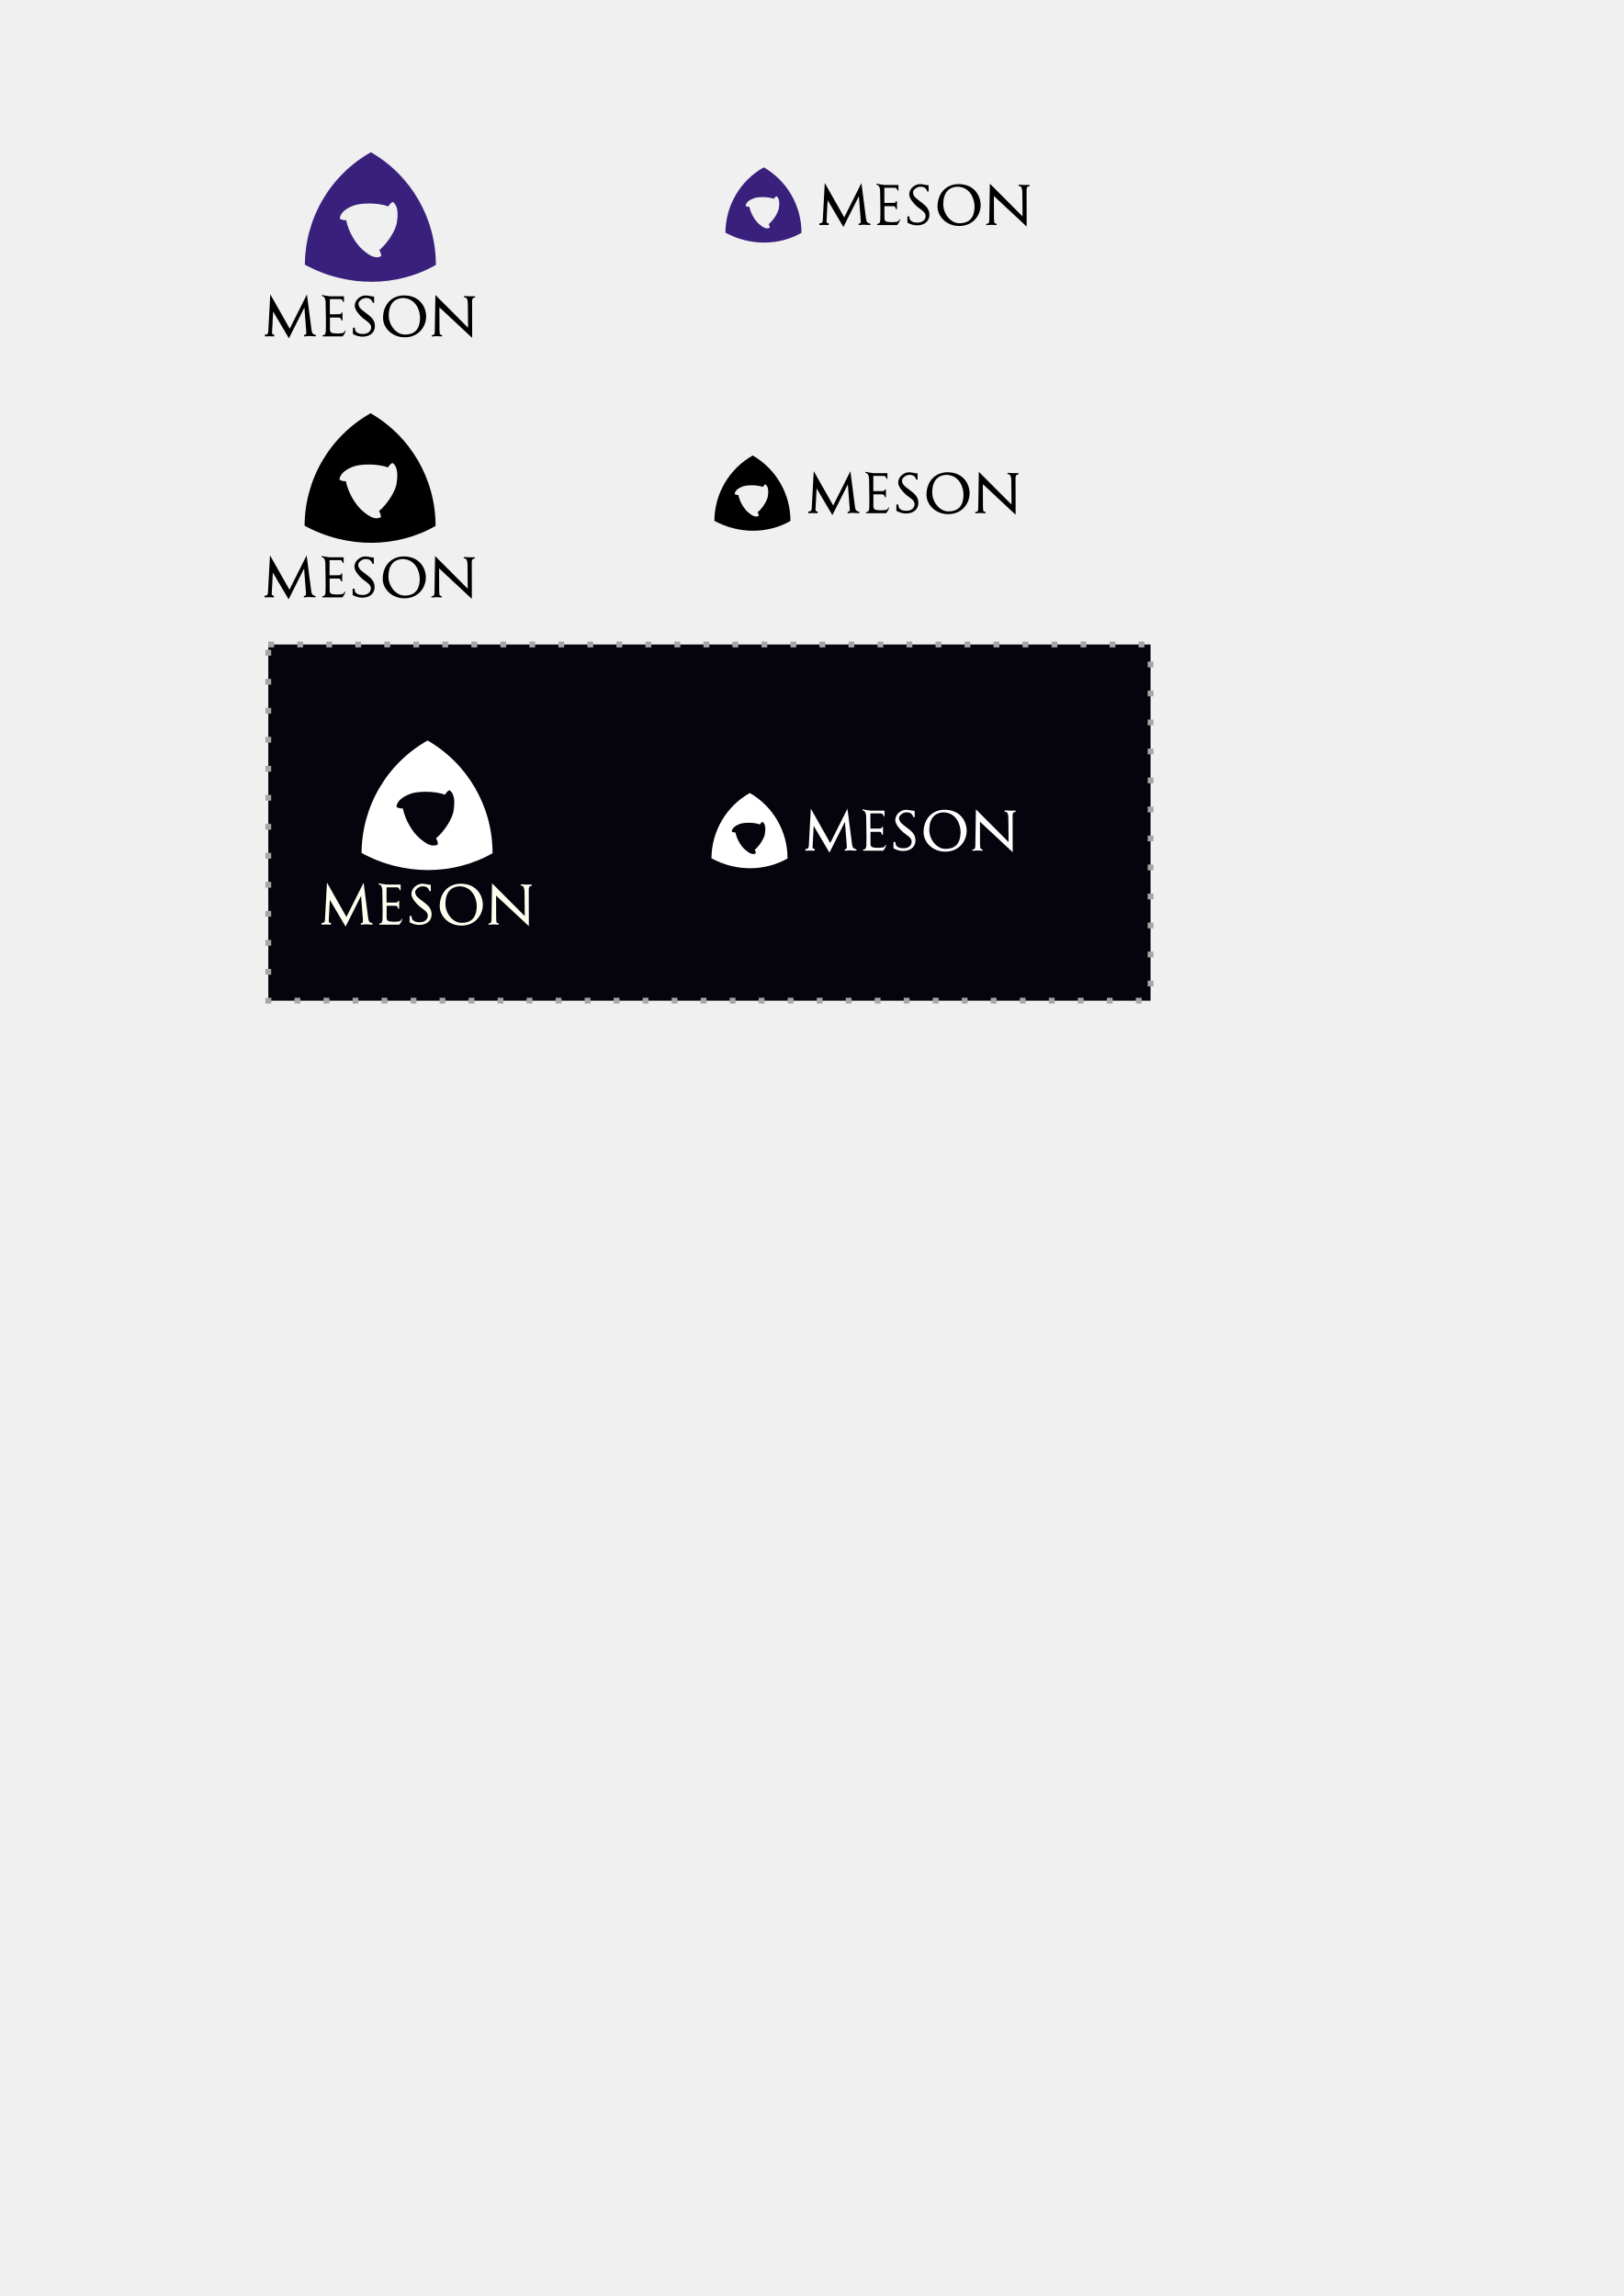
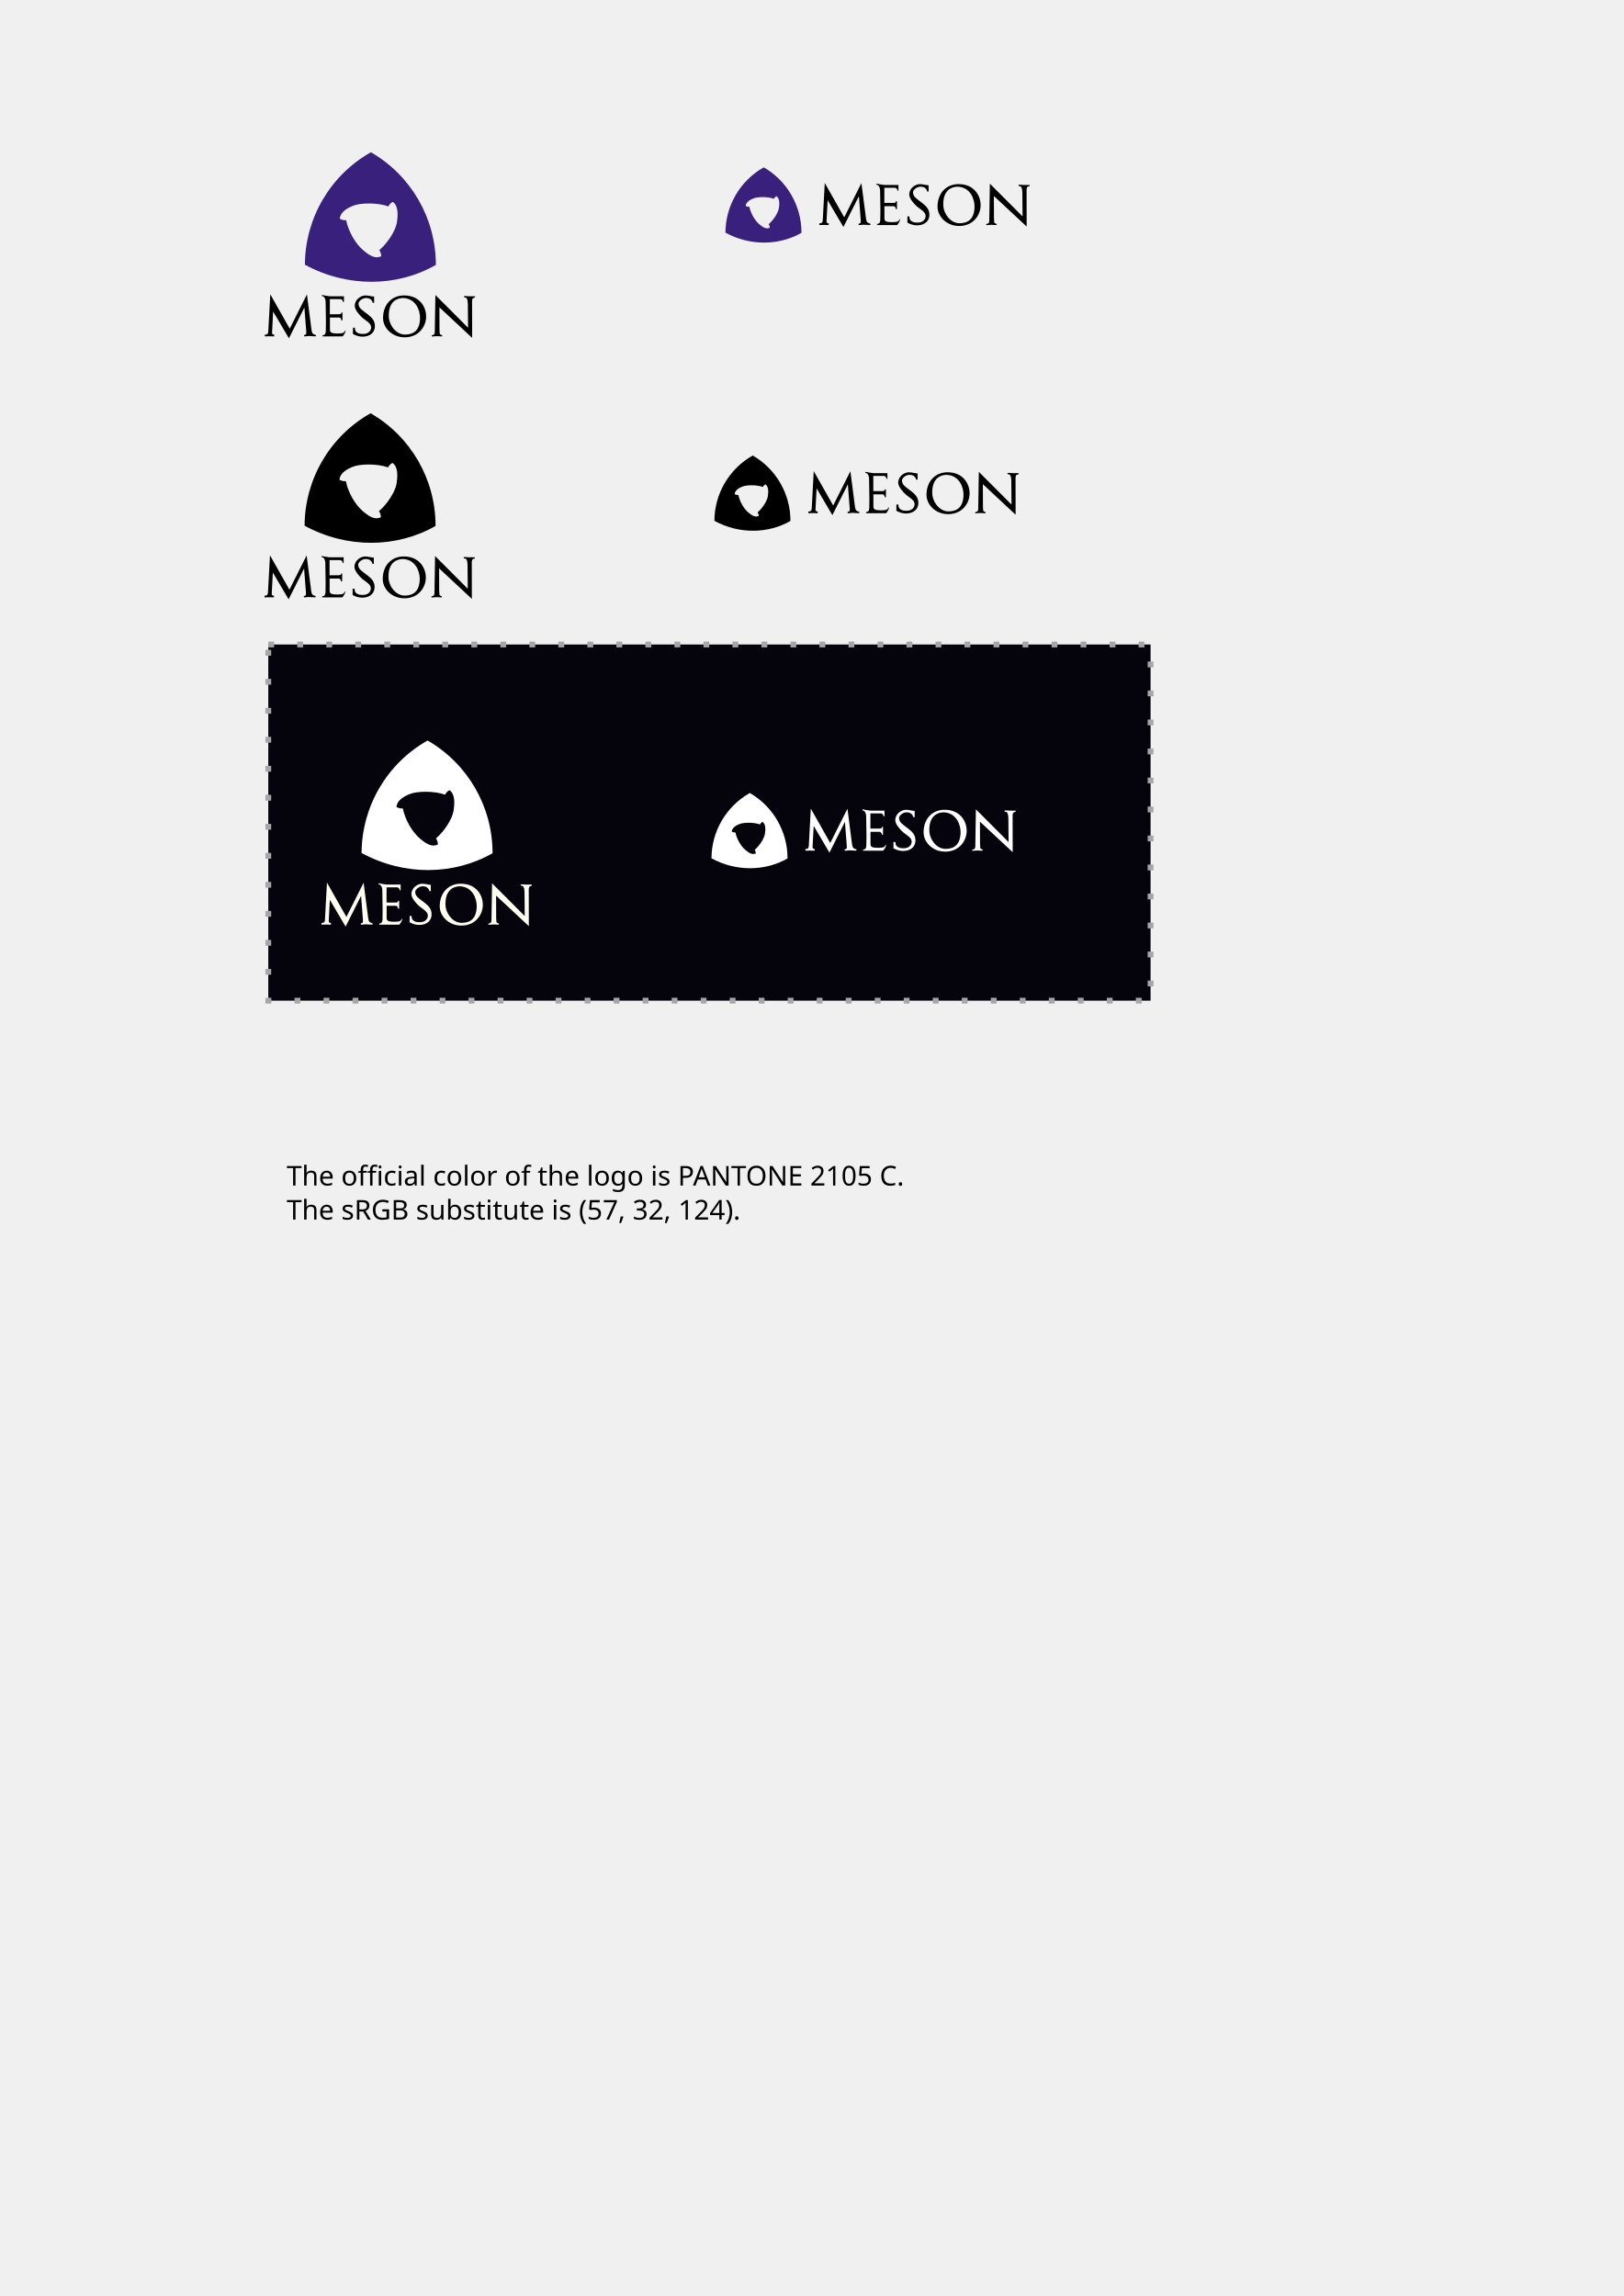
<svg xmlns="http://www.w3.org/2000/svg" width="210mm" height="297mm" viewBox="0 0 210 297" version="1.1" id="svg1769">
  <defs id="defs1763">
    <marker orient="auto" refY="0.0" refX="0.0" id="marker4405" style="overflow:visible;">
      <path id="path4403" d="M 0.0,0.0 L 5.0,-5.0 L -12.5,0.0 L 5.0,5.0 L 0.0,0.0 z " style="fill-rule:evenodd;stroke:#000000;stroke-width:1pt;stroke-opacity:1;fill:#000000;fill-opacity:1" transform="scale(0.8) rotate(180) translate(12.5,0)" />
    </marker>
    <marker orient="auto" refY="0.0" refX="0.0" id="Arrow1Lstart" style="overflow:visible">
      <path id="path2389" d="M 0.0,0.0 L 5.0,-5.0 L -12.5,0.0 L 5.0,5.0 L 0.0,0.0 z " style="fill-rule:evenodd;stroke:#000000;stroke-width:1pt;stroke-opacity:1;fill:#000000;fill-opacity:1" transform="scale(0.8) translate(12.5,0)" />
    </marker>
    <marker orient="auto" refY="0.0" refX="0.0" id="Arrow1Lend" style="overflow:visible;">
      <path id="path2392" d="M 0.0,0.0 L 5.0,-5.0 L -12.5,0.0 L 5.0,5.0 L 0.0,0.0 z " style="fill-rule:evenodd;stroke:#000000;stroke-width:1pt;stroke-opacity:1;fill:#000000;fill-opacity:1" transform="scale(0.8) rotate(180) translate(12.5,0)" />
    </marker>
  </defs>
  <g id="layer1">
    <g transform="matrix(0.2003617,0,0,0.2003617,28.27746,17.58021)" id="g1745-3">
      <path id="path904-6-67" d="m 33.334,102.257 -1.276,23.807 -0.006,0.003 c -0.089,1.576 -0.554,1.798 -0.645,1.884 -0.42,0.404 -0.969,0.28 -1.432,0.321 -0.19,0.017 -0.275,1.16 0.05,1.16 0.403,0 2.285,-0.093 2.708,-0.092 0.342,5.3e-4 2.447,0.092 2.948,0.092 0.243,0 0.371,-1.034 0.106,-1.067 -0.334,-0.042 -1.2,-0.31 -1.274,-0.754 -0.01,-0.061 -0.021,-0.352 -0.029,-0.92 l 0.703,-13.303 10.176,17.272 9.997,-19.875 1.205,15.577 c 0.02,0.8 -0.039,1.509 -0.08,1.581 -0.158,0.281 -0.596,0.451 -1.1,0.586 -0.395,0.106 -0.411,0.908 0.161,0.908 1.065,0 2.202,-0.258 2.625,-0.257 0.342,5.3e-4 3.411,0.245 4.338,0.216 0.375,-0.011 0.486,-0.786 0.096,-0.871 -0.66,-0.144 -1.863,-0.682 -2.086,-1.205 -0.046,-0.107 -0.451,-1.178 -0.527,-1.762 L 56.994,102.328 45.889,124.458 Z" style="fill:#000000;fill-opacity:1;stroke:none;stroke-width:0.265px;stroke-linecap:butt;stroke-linejoin:miter;stroke-opacity:1" />
      <path id="path906-7-5" d="m 66.901,102.705 c -0.312,-0.025 -0.419,0.63 -0.054,0.711 1.199,0.268 1.544,1.05 1.766,1.573 0.049,0.115 0.445,1.367 0.445,1.853 -0.005,6.123 0.346,12.154 0.135,18.229 0.1,1.244 -0.194,2.39 -0.509,2.935 -0.185,0.32 -0.884,0.667 -1.441,0.67 -0.228,0.001 -0.332,0.757 -0.007,0.757 4.311,-0.025 8.883,0.006 12.816,-0.002 l 2.7e-4,-0.019 c 0.431,-0.435 1.597,-2.085 1.83,-3.271 0.189,-0.525 0.185,-0.981 -0.507,-0.013 -0.464,0.649 -0.59,0.902 -1.324,1.151 -1.823,0.385 -4.6,0.383 -6.356,0.038 -0.987,-0.194 -1.84,-0.678 -1.854,-2.078 v -7.996 h 5.991 c 0.739,0 1.317,1.039 1.34,1.604 0.018,0.463 0.745,0.483 0.755,0.008 l 0.026,-4.5 c 0.004,-0.534 -0.781,-0.563 -0.781,0.008 0,0.734 -0.922,0.732 -1.426,0.77 -1.941,0 -3.975,0.013 -5.954,0.013 v -9.801 h 7.152 l -2.7e-4,0.008 c 0.854,0.463 1.266,1.019 1.29,1.624 0.018,0.463 0.629,0.483 0.638,0.008 l 0.026,-3.438 h -1.885 -7.236 c -0.479,-0.087 -0.972,-0.155 -1.414,-0.208 -1.618,-0.194 -2.635,-0.414 -3.399,-0.626 -0.023,-0.006 -0.044,-0.01 -0.065,-0.011 z" style="fill:#000000;fill-opacity:1;stroke:none;stroke-width:0.265px;stroke-linecap:butt;stroke-linejoin:miter;stroke-opacity:1" />
      <path id="path908-5-3" d="m 94.758,103.025 c -0.114,2e-4 -0.23,0.003 -0.347,0.006 -2.586,0.084 -6.698,2.616 -6.54,6.864 0.087,2.331 2.747,5.607 5.031,7.584 2.173,1.881 5.587,3.447 5.546,6.108 -0.051,2.285 -1.806,4.274 -5.271,4.274 -2.165,-0.114 -3.142,-0.166 -4.534,-1.527 -0.561,-0.552 -0.693,-1.856 -0.705,-2.519 l -1.24,-0.008 -0.026,4.051 c 1.897,1.153 4.304,1.786 6.436,1.748 5.356,-0.136 7.674,-3.304 7.757,-6.554 0.205,-4.559 -3.157,-6.636 -5.845,-8.781 -2.231,-1.781 -4.735,-3.066 -4.735,-6.034 0,-1.272 2.035,-3.418 4.601,-3.573 1.468,-4.8e-4 2.664,0.163 3.582,1.192 0.524,0.587 0.916,1.194 0.928,1.857 l 0.983,0.055 -0.035,-4.074 c -0.582,0.018 -1.212,-0.052 -1.771,-0.169 -0.036,-0.008 -0.067,-0.01 -0.097,-0.013 -0.98,-0.189 -2.207,-0.49 -3.72,-0.488 z" style="fill:#000000;fill-opacity:1;stroke:none;stroke-width:0.265px;stroke-linecap:butt;stroke-linejoin:miter;stroke-opacity:1" />
      <path id="path910-3-5" d="m 119.703,102.991 c -7.994,0 -13.583,5.879 -13.583,14.601 0,6.018 5.495,12.433 14.003,12.433 9.221,0 13.847,-7.214 13.82,-13.489 -0.028,-6.415 -4.433,-13.546 -14.24,-13.546 z m 10.308,14.573 c -0.123,8.035 -4.178,10.62 -9.574,10.694 -6.146,0.084 -10.597,-6.472 -10.61,-12.013 -0.121,-10.12 6.157,-11.5 9.071,-11.586 8.436,0.16 11.186,8.114 11.113,12.904 z" style="fill:#000000;fill-opacity:1;stroke:none;stroke-width:0.265px;stroke-linecap:butt;stroke-linejoin:miter;stroke-opacity:1" />
      <path id="path917-5-62" d="m 139.9,102.707 -0.373,23.717 c -0.014,0.891 -0.175,1.318 -0.318,1.554 -0.24,0.397 -0.861,0.686 -1.473,0.683 -0.264,-0.001 -0.301,0.826 0.024,0.826 0.757,0 2.679,-0.211 3.102,-0.21 0.342,5.3e-4 1.873,0.156 3.087,0.157 0.613,0 0.418,-0.76 0.095,-0.819 -0.271,-0.049 -1.241,-0.442 -1.315,-0.824 -0.028,-0.147 -0.157,-1.694 -0.169,-2.663 -0.059,-4.835 -0.071,-9.531 -0.052,-14.446 l 21.143,19.713 -0.054,-23.804 c 0,-0.689 0.174,-1.202 0.371,-1.558 0.288,-0.519 0.914,-0.605 1.407,-0.648 0.253,-0.022 0.367,-0.86 -0.066,-0.86 -0.537,0 -2.507,0.034 -3.07,0.033 -0.456,-7.3e-4 -2.799,-0.169 -3.467,-0.181 -0.596,-0.01 -0.516,0.901 0.054,0.895 1.122,-0.01 1.472,0.67 1.744,1.682 0.044,0.165 0.219,0.837 0.298,2.234 l 0.137,15.667 z" style="fill:#000000;fill-opacity:1;stroke:none;stroke-width:0.265px;stroke-linecap:butt;stroke-linejoin:miter;stroke-opacity:1" />
    </g>
    <path style="fill:#39207c;fill-opacity:1;stroke:none;stroke-width:1.719;stroke-miterlimit:4;stroke-dasharray:none;stroke-opacity:1" d="M 181.305 74.43 C 161.467 85.63 149.15 106.616 149.037 129.41 C 169.792 140.726 194.163 140.34 213.049 129.529 C 213.051 129.475 213.054 129.42 213.059 129.365 C 213.035 106.693 200.931 85.753 181.305 74.43 z M 191.984 98.699 C 194.926 100.698 194.489 105.51 194.016 108.805 C 193.413 112.434 189.933 118.401 185.412 122.295 C 185.997 123.133 186.339 124.166 186.334 125.268 C 183.532 126.684 180.753 125.086 177.391 122.207 C 174.029 119.328 170.403 113.56 169.199 107.631 C 168.132 107.744 167.039 107.505 166.102 106.914 C 166.346 103.59 169.875 101.615 173.002 100.449 C 176.129 99.284 184.185 98.889 189.865 100.908 C 190.308 99.978 191.042 99.197 191.984 98.701 L 191.984 98.699 z " transform="scale(0.2645833)" id="path817-6-2-9-7-9-93-9-8-1" />
    <g transform="matrix(0.2003617,0,0,0.2003617,99.99187,3.179575)" id="g1745-3-3">
      <path id="path904-6-67-6" d="m 33.334,102.257 -1.276,23.807 -0.006,0.003 c -0.089,1.576 -0.554,1.798 -0.645,1.884 -0.42,0.404 -0.969,0.28 -1.432,0.321 -0.19,0.017 -0.275,1.16 0.05,1.16 0.403,0 2.285,-0.093 2.708,-0.092 0.342,5.3e-4 2.447,0.092 2.948,0.092 0.243,0 0.371,-1.034 0.106,-1.067 -0.334,-0.042 -1.2,-0.31 -1.274,-0.754 -0.01,-0.061 -0.021,-0.352 -0.029,-0.92 l 0.703,-13.303 10.176,17.272 9.997,-19.875 1.205,15.577 c 0.02,0.8 -0.039,1.509 -0.08,1.581 -0.158,0.281 -0.596,0.451 -1.1,0.586 -0.395,0.106 -0.411,0.908 0.161,0.908 1.065,0 2.202,-0.258 2.625,-0.257 0.342,5.3e-4 3.411,0.245 4.338,0.216 0.375,-0.011 0.486,-0.786 0.096,-0.871 -0.66,-0.144 -1.863,-0.682 -2.086,-1.205 -0.046,-0.107 -0.451,-1.178 -0.527,-1.762 L 56.994,102.328 45.889,124.458 Z" style="fill:#000000;fill-opacity:1;stroke:none;stroke-width:0.265px;stroke-linecap:butt;stroke-linejoin:miter;stroke-opacity:1" />
      <path id="path906-7-5-7" d="m 66.901,102.705 c -0.312,-0.025 -0.419,0.63 -0.054,0.711 1.199,0.268 1.544,1.05 1.766,1.573 0.049,0.115 0.445,1.367 0.445,1.853 -0.005,6.123 0.346,12.154 0.135,18.229 0.1,1.244 -0.194,2.39 -0.509,2.935 -0.185,0.32 -0.884,0.667 -1.441,0.67 -0.228,0.001 -0.332,0.757 -0.007,0.757 4.311,-0.025 8.883,0.006 12.816,-0.002 l 2.7e-4,-0.019 c 0.431,-0.435 1.597,-2.085 1.83,-3.271 0.189,-0.525 0.185,-0.981 -0.507,-0.013 -0.464,0.649 -0.59,0.902 -1.324,1.151 -1.823,0.385 -4.6,0.383 -6.356,0.038 -0.987,-0.194 -1.84,-0.678 -1.854,-2.078 v -7.996 h 5.991 c 0.739,0 1.317,1.039 1.34,1.604 0.018,0.463 0.745,0.483 0.755,0.008 l 0.026,-4.5 c 0.004,-0.534 -0.781,-0.563 -0.781,0.008 0,0.734 -0.922,0.732 -1.426,0.77 -1.941,0 -3.975,0.013 -5.954,0.013 v -9.801 h 7.152 l -2.7e-4,0.008 c 0.854,0.463 1.266,1.019 1.29,1.624 0.018,0.463 0.629,0.483 0.638,0.008 l 0.026,-3.438 h -1.885 -7.236 c -0.479,-0.087 -0.972,-0.155 -1.414,-0.208 -1.618,-0.194 -2.635,-0.414 -3.399,-0.626 -0.023,-0.006 -0.044,-0.01 -0.065,-0.011 z" style="fill:#000000;fill-opacity:1;stroke:none;stroke-width:0.265px;stroke-linecap:butt;stroke-linejoin:miter;stroke-opacity:1" />
      <path id="path908-5-3-5" d="m 94.758,103.025 c -0.114,2e-4 -0.23,0.003 -0.347,0.006 -2.586,0.084 -6.698,2.616 -6.54,6.864 0.087,2.331 2.747,5.607 5.031,7.584 2.173,1.881 5.587,3.447 5.546,6.108 -0.051,2.285 -1.806,4.274 -5.271,4.274 -2.165,-0.114 -3.142,-0.166 -4.534,-1.527 -0.561,-0.552 -0.693,-1.856 -0.705,-2.519 l -1.24,-0.008 -0.026,4.051 c 1.897,1.153 4.304,1.786 6.436,1.748 5.356,-0.136 7.674,-3.304 7.757,-6.554 0.205,-4.559 -3.157,-6.636 -5.845,-8.781 -2.231,-1.781 -4.735,-3.066 -4.735,-6.034 0,-1.272 2.035,-3.418 4.601,-3.573 1.468,-4.8e-4 2.664,0.163 3.582,1.192 0.524,0.587 0.916,1.194 0.928,1.857 l 0.983,0.055 -0.035,-4.074 c -0.582,0.018 -1.212,-0.052 -1.771,-0.169 -0.036,-0.008 -0.067,-0.01 -0.097,-0.013 -0.98,-0.189 -2.207,-0.49 -3.72,-0.488 z" style="fill:#000000;fill-opacity:1;stroke:none;stroke-width:0.265px;stroke-linecap:butt;stroke-linejoin:miter;stroke-opacity:1" />
      <path id="path910-3-5-3" d="m 119.703,102.991 c -7.994,0 -13.583,5.879 -13.583,14.601 0,6.018 5.495,12.433 14.003,12.433 9.221,0 13.847,-7.214 13.82,-13.489 -0.028,-6.415 -4.433,-13.546 -14.24,-13.546 z m 10.308,14.573 c -0.123,8.035 -4.178,10.62 -9.574,10.694 -6.146,0.084 -10.597,-6.472 -10.61,-12.013 -0.121,-10.12 6.157,-11.5 9.071,-11.586 8.436,0.16 11.186,8.114 11.113,12.904 z" style="fill:#000000;fill-opacity:1;stroke:none;stroke-width:0.265px;stroke-linecap:butt;stroke-linejoin:miter;stroke-opacity:1" />
      <path id="path917-5-62-5" d="m 139.9,102.707 -0.373,23.717 c -0.014,0.891 -0.175,1.318 -0.318,1.554 -0.24,0.397 -0.861,0.686 -1.473,0.683 -0.264,-0.001 -0.301,0.826 0.024,0.826 0.757,0 2.679,-0.211 3.102,-0.21 0.342,5.3e-4 1.873,0.156 3.087,0.157 0.613,0 0.418,-0.76 0.095,-0.819 -0.271,-0.049 -1.241,-0.442 -1.315,-0.824 -0.028,-0.147 -0.157,-1.694 -0.169,-2.663 -0.059,-4.835 -0.071,-9.531 -0.052,-14.446 l 21.143,19.713 -0.054,-23.804 c 0,-0.689 0.174,-1.202 0.371,-1.558 0.288,-0.519 0.914,-0.605 1.407,-0.648 0.253,-0.022 0.367,-0.86 -0.066,-0.86 -0.537,0 -2.507,0.034 -3.07,0.033 -0.456,-7.3e-4 -2.799,-0.169 -3.467,-0.181 -0.596,-0.01 -0.516,0.901 0.054,0.895 1.122,-0.01 1.472,0.67 1.744,1.682 0.044,0.165 0.219,0.837 0.298,2.234 l 0.137,15.667 z" style="fill:#000000;fill-opacity:1;stroke:none;stroke-width:0.265px;stroke-linecap:butt;stroke-linejoin:miter;stroke-opacity:1" />
    </g>
    <path style="fill:#39207c;fill-opacity:1;stroke:none;stroke-width:0.998;stroke-miterlimit:4;stroke-dasharray:none;stroke-opacity:1" d="M 373.342 81.814 C 361.82 88.32 354.669 100.509 354.604 113.748 C 366.658 120.32 380.812 120.095 391.781 113.816 C 391.783 113.785 391.784 113.754 391.785 113.723 C 391.77 100.555 384.742 88.392 373.344 81.814 L 373.342 81.814 z M 379.547 95.91 C 381.255 97.071 381.002 99.866 380.727 101.779 C 380.376 103.887 378.356 107.354 375.73 109.615 C 376.07 110.102 376.266 110.702 376.264 111.342 C 374.637 112.164 373.023 111.237 371.07 109.564 C 369.118 107.892 367.011 104.541 366.312 101.098 C 365.693 101.163 365.058 101.025 364.514 100.682 C 364.656 98.751 366.705 97.603 368.521 96.926 C 370.338 96.249 375.017 96.021 378.316 97.193 C 378.574 96.653 378.999 96.2 379.547 95.912 L 379.547 95.91 z " transform="scale(0.2645833)" id="path817-6-2-9-7-9-93-9-8-1-2" />
    <rect style="fill:#05030c;fill-opacity:1;stroke:#a6a6a6;stroke-width:0.75;stroke-miterlimit:4;stroke-dasharray:0.75, 3.002;stroke-dashoffset:0;stroke-opacity:1" id="rect1921" width="114.108" height="46.073" x="34.7" y="83.369" />
    <g id="g2039" transform="translate(-52.3497,9.449405)">
      <path id="path904-6-67-2" d="m 94.637,104.716 -0.256,4.77 -0.001,6e-4 c -0.018,0.316 -0.111,0.36 -0.129,0.378 -0.084,0.081 -0.194,0.056 -0.287,0.064 -0.038,0.003 -0.055,0.232 0.01,0.232 0.081,0 0.458,-0.019 0.543,-0.018 0.069,1e-4 0.49,0.018 0.591,0.018 0.049,0 0.074,-0.207 0.021,-0.214 -0.067,-0.008 -0.24,-0.062 -0.255,-0.151 -0.002,-0.012 -0.004,-0.07 -0.006,-0.184 l 0.141,-2.665 2.039,3.461 2.003,-3.982 0.241,3.121 c 0.004,0.16 -0.008,0.302 -0.016,0.317 -0.032,0.056 -0.119,0.09 -0.22,0.118 -0.079,0.021 -0.082,0.182 0.032,0.182 0.213,0 0.441,-0.052 0.526,-0.051 0.069,1.1e-4 0.683,0.049 0.869,0.043 0.075,-0.002 0.097,-0.158 0.019,-0.175 -0.132,-0.029 -0.373,-0.137 -0.418,-0.241 -0.009,-0.021 -0.09,-0.236 -0.106,-0.353 l -0.601,-4.655 -2.225,4.434 z" style="fill:#fffff1;fill-opacity:1;stroke:none;stroke-width:0.053px;stroke-linecap:butt;stroke-linejoin:miter;stroke-opacity:1" />
      <path id="path906-7-5-0" d="m 101.363,104.806 c -0.063,-0.005 -0.084,0.126 -0.011,0.142 0.24,0.054 0.309,0.21 0.354,0.315 0.01,0.023 0.089,0.274 0.089,0.371 -9.5e-4,1.227 0.069,2.435 0.027,3.652 0.02,0.249 -0.039,0.479 -0.102,0.588 -0.037,0.064 -0.177,0.134 -0.289,0.134 -0.046,2e-4 -0.067,0.152 -0.001,0.152 0.864,-0.005 1.78,10e-4 2.568,-4e-4 l 6e-5,-0.004 c 0.086,-0.087 0.32,-0.418 0.367,-0.655 0.038,-0.105 0.037,-0.197 -0.102,-0.003 -0.093,0.13 -0.118,0.181 -0.265,0.231 -0.365,0.077 -0.922,0.077 -1.273,0.008 -0.198,-0.039 -0.369,-0.136 -0.371,-0.416 v -1.602 h 1.2 c 0.148,0 0.264,0.208 0.268,0.321 0.004,0.093 0.149,0.097 0.151,0.002 l 0.005,-0.902 c 8e-4,-0.107 -0.156,-0.113 -0.156,0.002 0,0.147 -0.185,0.147 -0.286,0.154 -0.389,0 -0.796,0.003 -1.193,0.003 v -1.964 h 1.433 l -5e-5,0.002 c 0.171,0.093 0.254,0.204 0.259,0.325 0.004,0.093 0.126,0.097 0.128,0.002 l 0.005,-0.689 h -0.378 -1.45 c -0.096,-0.017 -0.195,-0.031 -0.283,-0.042 -0.324,-0.039 -0.528,-0.083 -0.681,-0.125 -0.005,-10e-4 -0.009,-0.002 -0.013,-0.002 z" style="fill:#fffff1;fill-opacity:1;stroke:none;stroke-width:0.053px;stroke-linecap:butt;stroke-linejoin:miter;stroke-opacity:1" />
      <path id="path908-5-3-2" d="m 106.944,104.87 c -0.023,4e-5 -0.046,6e-4 -0.07,10e-4 -0.518,0.017 -1.342,0.524 -1.31,1.375 0.017,0.467 0.55,1.123 1.008,1.52 0.435,0.377 1.119,0.691 1.111,1.224 -0.01,0.458 -0.362,0.856 -1.056,0.856 -0.434,-0.023 -0.629,-0.033 -0.908,-0.306 -0.112,-0.111 -0.139,-0.372 -0.141,-0.505 l -0.248,-0.002 -0.005,0.812 c 0.38,0.231 0.862,0.358 1.29,0.35 1.073,-0.027 1.538,-0.662 1.554,-1.313 0.041,-0.913 -0.633,-1.33 -1.171,-1.759 -0.447,-0.357 -0.949,-0.614 -0.949,-1.209 0,-0.255 0.408,-0.685 0.922,-0.716 0.294,-1e-4 0.534,0.033 0.718,0.239 0.105,0.118 0.184,0.239 0.186,0.372 l 0.197,0.011 -0.007,-0.816 c -0.117,0.004 -0.243,-0.011 -0.355,-0.034 -0.007,-0.002 -0.013,-0.002 -0.019,-0.003 -0.196,-0.038 -0.442,-0.098 -0.745,-0.098 z" style="fill:#fffff1;fill-opacity:1;stroke:none;stroke-width:0.053px;stroke-linecap:butt;stroke-linejoin:miter;stroke-opacity:1" />
      <path id="path910-3-5-37" d="m 111.942,104.863 c -1.602,0 -2.721,1.178 -2.721,2.926 0,1.206 1.101,2.491 2.806,2.491 1.848,0 2.774,-1.445 2.769,-2.703 -0.006,-1.285 -0.888,-2.714 -2.853,-2.714 z m 2.065,2.92 c -0.025,1.61 -0.837,2.128 -1.918,2.143 -1.231,0.017 -2.123,-1.297 -2.126,-2.407 -0.024,-2.028 1.234,-2.304 1.818,-2.321 1.69,0.032 2.241,1.626 2.227,2.586 z" style="fill:#fffff1;fill-opacity:1;stroke:none;stroke-width:0.053px;stroke-linecap:butt;stroke-linejoin:miter;stroke-opacity:1" />
      <path id="path917-5-62-59" d="m 115.989,104.806 -0.075,4.752 c -0.003,0.179 -0.035,0.264 -0.064,0.311 -0.048,0.08 -0.172,0.137 -0.295,0.137 -0.053,-2e-4 -0.06,0.166 0.005,0.166 0.152,0 0.537,-0.042 0.621,-0.042 0.069,1e-4 0.375,0.031 0.619,0.031 0.123,0 0.084,-0.152 0.019,-0.164 -0.054,-0.01 -0.249,-0.088 -0.263,-0.165 -0.006,-0.029 -0.031,-0.339 -0.034,-0.534 -0.012,-0.969 -0.014,-1.91 -0.011,-2.894 l 4.236,3.95 -0.011,-4.769 c 0,-0.138 0.035,-0.241 0.074,-0.312 0.058,-0.104 0.183,-0.121 0.282,-0.13 0.051,-0.004 0.073,-0.172 -0.013,-0.172 -0.108,0 -0.502,0.007 -0.615,0.007 -0.091,-1.5e-4 -0.561,-0.034 -0.695,-0.036 -0.12,-0.002 -0.103,0.18 0.011,0.179 0.225,-0.002 0.295,0.134 0.349,0.337 0.009,0.033 0.044,0.168 0.06,0.448 l 0.028,3.139 z" style="fill:#fffff1;fill-opacity:1;stroke:none;stroke-width:0.053px;stroke-linecap:butt;stroke-linejoin:miter;stroke-opacity:1" />
      <path id="path817-6-2-9-7-9-93-9-8-1-22" d="m 107.651,86.34 c -5.249,2.963 -8.508,8.516 -8.537,14.547 5.491,2.994 11.939,2.892 16.936,0.032 5.3e-4,-0.014 0.001,-0.029 0.003,-0.043 -0.006,-5.999 -3.209,-11.539 -8.402,-14.535 z m 2.826,6.421 c 0.778,0.529 0.663,1.802 0.537,2.674 -0.16,0.96 -1.08,2.539 -2.276,3.569 0.155,0.222 0.245,0.495 0.244,0.787 -0.741,0.375 -1.477,-0.048 -2.366,-0.81 -0.89,-0.762 -1.849,-2.288 -2.167,-3.857 -0.282,0.03 -0.572,-0.033 -0.82,-0.19 0.065,-0.88 0.998,-1.402 1.826,-1.71 0.827,-0.308 2.959,-0.413 4.462,0.121 0.117,-0.246 0.311,-0.453 0.561,-0.584 z" style="fill:#ffffff;fill-opacity:1;stroke:none;stroke-width:0.455;stroke-miterlimit:4;stroke-dasharray:none;stroke-opacity:1" />
    </g>
    <g transform="matrix(0.2003617,0,0,0.2003617,28.23791,51.34359)" id="g1745-3-8">
      <path id="path904-6-67-9" d="m 33.334,102.257 -1.276,23.807 -0.006,0.003 c -0.089,1.576 -0.554,1.798 -0.645,1.884 -0.42,0.404 -0.969,0.28 -1.432,0.321 -0.19,0.017 -0.275,1.16 0.05,1.16 0.403,0 2.285,-0.093 2.708,-0.092 0.342,5.3e-4 2.447,0.092 2.948,0.092 0.243,0 0.371,-1.034 0.106,-1.067 -0.334,-0.042 -1.2,-0.31 -1.274,-0.754 -0.01,-0.061 -0.021,-0.352 -0.029,-0.92 l 0.703,-13.303 10.176,17.272 9.997,-19.875 1.205,15.577 c 0.02,0.8 -0.039,1.509 -0.08,1.581 -0.158,0.281 -0.596,0.451 -1.1,0.586 -0.395,0.106 -0.411,0.908 0.161,0.908 1.065,0 2.202,-0.258 2.625,-0.257 0.342,5.3e-4 3.411,0.245 4.338,0.216 0.375,-0.011 0.486,-0.786 0.096,-0.871 -0.66,-0.144 -1.863,-0.682 -2.086,-1.205 -0.046,-0.107 -0.451,-1.178 -0.527,-1.762 L 56.994,102.328 45.889,124.458 Z" style="fill:#000000;fill-opacity:1;stroke:none;stroke-width:0.265px;stroke-linecap:butt;stroke-linejoin:miter;stroke-opacity:1" />
      <path id="path906-7-5-73" d="m 66.901,102.705 c -0.312,-0.025 -0.419,0.63 -0.054,0.711 1.199,0.268 1.544,1.05 1.766,1.573 0.049,0.115 0.445,1.367 0.445,1.853 -0.005,6.123 0.346,12.154 0.135,18.229 0.1,1.244 -0.194,2.39 -0.509,2.935 -0.185,0.32 -0.884,0.667 -1.441,0.67 -0.228,0.001 -0.332,0.757 -0.007,0.757 4.311,-0.025 8.883,0.006 12.816,-0.002 l 2.7e-4,-0.019 c 0.431,-0.435 1.597,-2.085 1.83,-3.271 0.189,-0.525 0.185,-0.981 -0.507,-0.013 -0.464,0.649 -0.59,0.902 -1.324,1.151 -1.823,0.385 -4.6,0.383 -6.356,0.038 -0.987,-0.194 -1.84,-0.678 -1.854,-2.078 v -7.996 h 5.991 c 0.739,0 1.317,1.039 1.34,1.604 0.018,0.463 0.745,0.483 0.755,0.008 l 0.026,-4.5 c 0.004,-0.534 -0.781,-0.563 -0.781,0.008 0,0.734 -0.922,0.732 -1.426,0.77 -1.941,0 -3.975,0.013 -5.954,0.013 v -9.801 h 7.152 l -2.7e-4,0.008 c 0.854,0.463 1.266,1.019 1.29,1.624 0.018,0.463 0.629,0.483 0.638,0.008 l 0.026,-3.438 h -1.885 -7.236 c -0.479,-0.087 -0.972,-0.155 -1.414,-0.208 -1.618,-0.194 -2.635,-0.414 -3.399,-0.626 -0.023,-0.006 -0.044,-0.01 -0.065,-0.011 z" style="fill:#000000;fill-opacity:1;stroke:none;stroke-width:0.265px;stroke-linecap:butt;stroke-linejoin:miter;stroke-opacity:1" />
      <path id="path908-5-3-6" d="m 94.758,103.025 c -0.114,2e-4 -0.23,0.003 -0.347,0.006 -2.586,0.084 -6.698,2.616 -6.54,6.864 0.087,2.331 2.747,5.607 5.031,7.584 2.173,1.881 5.587,3.447 5.546,6.108 -0.051,2.285 -1.806,4.274 -5.271,4.274 -2.165,-0.114 -3.142,-0.166 -4.534,-1.527 -0.561,-0.552 -0.693,-1.856 -0.705,-2.519 l -1.24,-0.008 -0.026,4.051 c 1.897,1.153 4.304,1.786 6.436,1.748 5.356,-0.136 7.674,-3.304 7.757,-6.554 0.205,-4.559 -3.157,-6.636 -5.845,-8.781 -2.231,-1.781 -4.735,-3.066 -4.735,-6.034 0,-1.272 2.035,-3.418 4.601,-3.573 1.468,-4.8e-4 2.664,0.163 3.582,1.192 0.524,0.587 0.916,1.194 0.928,1.857 l 0.983,0.055 -0.035,-4.074 c -0.582,0.018 -1.212,-0.052 -1.771,-0.169 -0.036,-0.008 -0.067,-0.01 -0.097,-0.013 -0.98,-0.189 -2.207,-0.49 -3.72,-0.488 z" style="fill:#000000;fill-opacity:1;stroke:none;stroke-width:0.265px;stroke-linecap:butt;stroke-linejoin:miter;stroke-opacity:1" />
      <path id="path910-3-5-1" d="m 119.703,102.991 c -7.994,0 -13.583,5.879 -13.583,14.601 0,6.018 5.495,12.433 14.003,12.433 9.221,0 13.847,-7.214 13.82,-13.489 -0.028,-6.415 -4.433,-13.546 -14.24,-13.546 z m 10.308,14.573 c -0.123,8.035 -4.178,10.62 -9.574,10.694 -6.146,0.084 -10.597,-6.472 -10.61,-12.013 -0.121,-10.12 6.157,-11.5 9.071,-11.586 8.436,0.16 11.186,8.114 11.113,12.904 z" style="fill:#000000;fill-opacity:1;stroke:none;stroke-width:0.265px;stroke-linecap:butt;stroke-linejoin:miter;stroke-opacity:1" />
      <path id="path917-5-62-2" d="m 139.9,102.707 -0.373,23.717 c -0.014,0.891 -0.175,1.318 -0.318,1.554 -0.24,0.397 -0.861,0.686 -1.473,0.683 -0.264,-0.001 -0.301,0.826 0.024,0.826 0.757,0 2.679,-0.211 3.102,-0.21 0.342,5.3e-4 1.873,0.156 3.087,0.157 0.613,0 0.418,-0.76 0.095,-0.819 -0.271,-0.049 -1.241,-0.442 -1.315,-0.824 -0.028,-0.147 -0.157,-1.694 -0.169,-2.663 -0.059,-4.835 -0.071,-9.531 -0.052,-14.446 l 21.143,19.713 -0.054,-23.804 c 0,-0.689 0.174,-1.202 0.371,-1.558 0.288,-0.519 0.914,-0.605 1.407,-0.648 0.253,-0.022 0.367,-0.86 -0.066,-0.86 -0.537,0 -2.507,0.034 -3.07,0.033 -0.456,-7.3e-4 -2.799,-0.169 -3.467,-0.181 -0.596,-0.01 -0.516,0.901 0.054,0.895 1.122,-0.01 1.472,0.67 1.744,1.682 0.044,0.165 0.219,0.837 0.298,2.234 l 0.137,15.667 z" style="fill:#000000;fill-opacity:1;stroke:none;stroke-width:0.265px;stroke-linecap:butt;stroke-linejoin:miter;stroke-opacity:1" />
    </g>
    <path style="fill:#000000;fill-opacity:1;stroke:none;stroke-width:0.455;stroke-miterlimit:4;stroke-dasharray:none;stroke-opacity:1" d="m 47.931,53.456 c -5.249,2.963 -8.508,8.516 -8.537,14.547 5.491,2.994 11.939,2.892 16.936,0.032 5.29e-4,-0.014 0.001,-0.029 0.003,-0.043 -0.006,-5.999 -3.209,-11.539 -8.402,-14.535 z m 2.826,6.421 c 0.778,0.529 0.663,1.802 0.537,2.674 -0.16,0.96 -1.08,2.539 -2.276,3.569 0.155,0.222 0.245,0.495 0.244,0.787 -0.741,0.375 -1.477,-0.048 -2.366,-0.81 -0.89,-0.762 -1.849,-2.288 -2.167,-3.857 -0.282,0.03 -0.572,-0.033 -0.82,-0.19 0.065,-0.88 0.998,-1.402 1.826,-1.71 0.827,-0.308 2.959,-0.413 4.462,0.121 0.117,-0.246 0.311,-0.453 0.561,-0.584 z" id="path817-6-2-9-7-9-93-9-8-1-9" />
    <g transform="matrix(0.2003617,0,0,0.2003617,98.56486,40.45489)" id="g1745-3-3-3">
      <path id="path904-6-67-6-1" d="m 33.334,102.257 -1.276,23.807 -0.006,0.003 c -0.089,1.576 -0.554,1.798 -0.645,1.884 -0.42,0.404 -0.969,0.28 -1.432,0.321 -0.19,0.017 -0.275,1.16 0.05,1.16 0.403,0 2.285,-0.093 2.708,-0.092 0.342,5.3e-4 2.447,0.092 2.948,0.092 0.243,0 0.371,-1.034 0.106,-1.067 -0.334,-0.042 -1.2,-0.31 -1.274,-0.754 -0.01,-0.061 -0.021,-0.352 -0.029,-0.92 l 0.703,-13.303 10.176,17.272 9.997,-19.875 1.205,15.577 c 0.02,0.8 -0.039,1.509 -0.08,1.581 -0.158,0.281 -0.596,0.451 -1.1,0.586 -0.395,0.106 -0.411,0.908 0.161,0.908 1.065,0 2.202,-0.258 2.625,-0.257 0.342,5.3e-4 3.411,0.245 4.338,0.216 0.375,-0.011 0.486,-0.786 0.096,-0.871 -0.66,-0.144 -1.863,-0.682 -2.086,-1.205 -0.046,-0.107 -0.451,-1.178 -0.527,-1.762 L 56.994,102.328 45.889,124.458 Z" style="fill:#000000;fill-opacity:1;stroke:none;stroke-width:0.265px;stroke-linecap:butt;stroke-linejoin:miter;stroke-opacity:1" />
      <path id="path906-7-5-7-9" d="m 66.901,102.705 c -0.312,-0.025 -0.419,0.63 -0.054,0.711 1.199,0.268 1.544,1.05 1.766,1.573 0.049,0.115 0.445,1.367 0.445,1.853 -0.005,6.123 0.346,12.154 0.135,18.229 0.1,1.244 -0.194,2.39 -0.509,2.935 -0.185,0.32 -0.884,0.667 -1.441,0.67 -0.228,0.001 -0.332,0.757 -0.007,0.757 4.311,-0.025 8.883,0.006 12.816,-0.002 l 2.7e-4,-0.019 c 0.431,-0.435 1.597,-2.085 1.83,-3.271 0.189,-0.525 0.185,-0.981 -0.507,-0.013 -0.464,0.649 -0.59,0.902 -1.324,1.151 -1.823,0.385 -4.6,0.383 -6.356,0.038 -0.987,-0.194 -1.84,-0.678 -1.854,-2.078 v -7.996 h 5.991 c 0.739,0 1.317,1.039 1.34,1.604 0.018,0.463 0.745,0.483 0.755,0.008 l 0.026,-4.5 c 0.004,-0.534 -0.781,-0.563 -0.781,0.008 0,0.734 -0.922,0.732 -1.426,0.77 -1.941,0 -3.975,0.013 -5.954,0.013 v -9.801 h 7.152 l -2.7e-4,0.008 c 0.854,0.463 1.266,1.019 1.29,1.624 0.018,0.463 0.629,0.483 0.638,0.008 l 0.026,-3.438 h -1.885 -7.236 c -0.479,-0.087 -0.972,-0.155 -1.414,-0.208 -1.618,-0.194 -2.635,-0.414 -3.399,-0.626 -0.023,-0.006 -0.044,-0.01 -0.065,-0.011 z" style="fill:#000000;fill-opacity:1;stroke:none;stroke-width:0.265px;stroke-linecap:butt;stroke-linejoin:miter;stroke-opacity:1" />
      <path id="path908-5-3-5-4" d="m 94.758,103.025 c -0.114,2e-4 -0.23,0.003 -0.347,0.006 -2.586,0.084 -6.698,2.616 -6.54,6.864 0.087,2.331 2.747,5.607 5.031,7.584 2.173,1.881 5.587,3.447 5.546,6.108 -0.051,2.285 -1.806,4.274 -5.271,4.274 -2.165,-0.114 -3.142,-0.166 -4.534,-1.527 -0.561,-0.552 -0.693,-1.856 -0.705,-2.519 l -1.24,-0.008 -0.026,4.051 c 1.897,1.153 4.304,1.786 6.436,1.748 5.356,-0.136 7.674,-3.304 7.757,-6.554 0.205,-4.559 -3.157,-6.636 -5.845,-8.781 -2.231,-1.781 -4.735,-3.066 -4.735,-6.034 0,-1.272 2.035,-3.418 4.601,-3.573 1.468,-4.8e-4 2.664,0.163 3.582,1.192 0.524,0.587 0.916,1.194 0.928,1.857 l 0.983,0.055 -0.035,-4.074 c -0.582,0.018 -1.212,-0.052 -1.771,-0.169 -0.036,-0.008 -0.067,-0.01 -0.097,-0.013 -0.98,-0.189 -2.207,-0.49 -3.72,-0.488 z" style="fill:#000000;fill-opacity:1;stroke:none;stroke-width:0.265px;stroke-linecap:butt;stroke-linejoin:miter;stroke-opacity:1" />
      <path id="path910-3-5-3-7" d="m 119.703,102.991 c -7.994,0 -13.583,5.879 -13.583,14.601 0,6.018 5.495,12.433 14.003,12.433 9.221,0 13.847,-7.214 13.82,-13.489 -0.028,-6.415 -4.433,-13.546 -14.24,-13.546 z m 10.308,14.573 c -0.123,8.035 -4.178,10.62 -9.574,10.694 -6.146,0.084 -10.597,-6.472 -10.61,-12.013 -0.121,-10.12 6.157,-11.5 9.071,-11.586 8.436,0.16 11.186,8.114 11.113,12.904 z" style="fill:#000000;fill-opacity:1;stroke:none;stroke-width:0.265px;stroke-linecap:butt;stroke-linejoin:miter;stroke-opacity:1" />
      <path id="path917-5-62-5-8" d="m 139.9,102.707 -0.373,23.717 c -0.014,0.891 -0.175,1.318 -0.318,1.554 -0.24,0.397 -0.861,0.686 -1.473,0.683 -0.264,-0.001 -0.301,0.826 0.024,0.826 0.757,0 2.679,-0.211 3.102,-0.21 0.342,5.3e-4 1.873,0.156 3.087,0.157 0.613,0 0.418,-0.76 0.095,-0.819 -0.271,-0.049 -1.241,-0.442 -1.315,-0.824 -0.028,-0.147 -0.157,-1.694 -0.169,-2.663 -0.059,-4.835 -0.071,-9.531 -0.052,-14.446 l 21.143,19.713 -0.054,-23.804 c 0,-0.689 0.174,-1.202 0.371,-1.558 0.288,-0.519 0.914,-0.605 1.407,-0.648 0.253,-0.022 0.367,-0.86 -0.066,-0.86 -0.537,0 -2.507,0.034 -3.07,0.033 -0.456,-7.3e-4 -2.799,-0.169 -3.467,-0.181 -0.596,-0.01 -0.516,0.901 0.054,0.895 1.122,-0.01 1.472,0.67 1.744,1.682 0.044,0.165 0.219,0.837 0.298,2.234 l 0.137,15.667 z" style="fill:#000000;fill-opacity:1;stroke:none;stroke-width:0.265px;stroke-linecap:butt;stroke-linejoin:miter;stroke-opacity:1" />
    </g>
    <path style="fill:#000000;fill-opacity:1;stroke:none;stroke-width:0.264;stroke-miterlimit:4;stroke-dasharray:none;stroke-opacity:1" d="m 97.353,58.922 c -3.048,1.721 -4.94,4.946 -4.958,8.449 3.189,1.739 6.934,1.679 9.837,0.018 2.7e-4,-0.008 7.9e-4,-0.016 0.001,-0.025 -0.004,-3.484 -1.863,-6.702 -4.879,-8.442 z m 1.642,3.729 c 0.452,0.307 0.385,1.047 0.312,1.553 -0.093,0.558 -0.627,1.475 -1.322,2.073 0.09,0.129 0.142,0.288 0.141,0.457 -0.431,0.218 -0.857,-0.028 -1.374,-0.47 -0.517,-0.442 -1.074,-1.329 -1.259,-2.24 -0.164,0.017 -0.332,-0.019 -0.476,-0.11 0.038,-0.511 0.58,-0.815 1.06,-0.994 0.481,-0.179 1.719,-0.24 2.592,0.071 0.068,-0.143 0.181,-0.263 0.326,-0.339 z" id="path817-6-2-9-7-9-93-9-8-1-2-4" />
    <g id="g2084" transform="translate(-9.827381,24.37946)">
      <path id="path904-6-67-6-1-0" d="m 114.693,80.22 -0.256,4.77 -10e-4,6.01e-4 c -0.018,0.316 -0.111,0.36 -0.129,0.378 -0.084,0.081 -0.194,0.056 -0.287,0.064 -0.038,0.003 -0.055,0.232 0.01,0.232 0.081,0 0.458,-0.019 0.542,-0.018 0.069,1.06e-4 0.49,0.018 0.591,0.018 0.049,0 0.074,-0.207 0.021,-0.214 -0.067,-0.008 -0.24,-0.062 -0.255,-0.151 -0.002,-0.012 -0.004,-0.07 -0.006,-0.184 l 0.141,-2.665 2.039,3.461 2.003,-3.982 0.241,3.121 c 0.004,0.16 -0.008,0.302 -0.016,0.317 -0.032,0.056 -0.119,0.09 -0.22,0.118 -0.079,0.021 -0.082,0.182 0.032,0.182 0.213,0 0.441,-0.052 0.526,-0.052 0.069,1.07e-4 0.683,0.049 0.869,0.043 0.075,-0.002 0.097,-0.158 0.019,-0.175 -0.132,-0.029 -0.373,-0.137 -0.418,-0.241 -0.009,-0.021 -0.09,-0.236 -0.106,-0.353 l -0.601,-4.655 -2.225,4.434 z" style="fill:#ffffff;fill-opacity:1;stroke:none;stroke-width:0.053px;stroke-linecap:butt;stroke-linejoin:miter;stroke-opacity:1" />
      <path id="path906-7-5-7-9-3" d="m 121.419,80.31 c -0.063,-0.005 -0.084,0.126 -0.011,0.142 0.24,0.054 0.309,0.21 0.354,0.315 0.01,0.023 0.089,0.274 0.089,0.371 -9.4e-4,1.227 0.069,2.435 0.027,3.652 0.02,0.249 -0.039,0.479 -0.102,0.588 -0.037,0.064 -0.177,0.134 -0.289,0.134 -0.046,2e-4 -0.067,0.152 -0.001,0.152 0.864,-0.005 1.78,0.001 2.568,-4.01e-4 l 6e-5,-0.004 c 0.086,-0.087 0.32,-0.418 0.367,-0.655 0.038,-0.105 0.037,-0.197 -0.102,-0.003 -0.093,0.13 -0.118,0.181 -0.265,0.231 -0.365,0.077 -0.922,0.077 -1.273,0.008 -0.198,-0.039 -0.369,-0.136 -0.371,-0.416 v -1.602 h 1.2 c 0.148,0 0.264,0.208 0.268,0.321 0.004,0.093 0.149,0.097 0.151,0.002 l 0.005,-0.902 c 8e-4,-0.107 -0.156,-0.113 -0.156,0.002 0,0.147 -0.185,0.147 -0.286,0.154 -0.389,0 -0.796,0.003 -1.193,0.003 v -1.964 h 1.433 l -5e-5,0.002 c 0.171,0.093 0.254,0.204 0.259,0.325 0.004,0.093 0.126,0.097 0.128,0.002 l 0.005,-0.689 h -0.378 -1.45 c -0.096,-0.017 -0.195,-0.031 -0.283,-0.042 -0.324,-0.039 -0.528,-0.083 -0.681,-0.125 -0.005,-0.001 -0.009,-0.002 -0.013,-0.002 z" style="fill:#ffffff;fill-opacity:1;stroke:none;stroke-width:0.053px;stroke-linecap:butt;stroke-linejoin:miter;stroke-opacity:1" />
      <path id="path908-5-3-5-4-6" d="m 127,80.374 c -0.023,4e-5 -0.046,6.01e-4 -0.07,0.001 -0.518,0.017 -1.342,0.524 -1.31,1.375 0.017,0.467 0.55,1.123 1.008,1.52 0.435,0.377 1.119,0.691 1.111,1.224 -0.01,0.458 -0.362,0.856 -1.056,0.856 -0.434,-0.023 -0.629,-0.033 -0.908,-0.306 -0.112,-0.111 -0.139,-0.372 -0.141,-0.505 l -0.248,-0.002 -0.005,0.812 c 0.38,0.231 0.862,0.358 1.29,0.35 1.073,-0.027 1.538,-0.662 1.554,-1.313 0.041,-0.913 -0.633,-1.33 -1.171,-1.759 -0.447,-0.357 -0.949,-0.614 -0.949,-1.209 0,-0.255 0.408,-0.685 0.922,-0.716 0.294,-9.6e-5 0.534,0.033 0.718,0.239 0.105,0.118 0.184,0.239 0.186,0.372 l 0.197,0.011 -0.007,-0.816 c -0.117,0.004 -0.243,-0.011 -0.355,-0.034 -0.007,-0.002 -0.013,-0.002 -0.019,-0.003 -0.196,-0.038 -0.442,-0.098 -0.745,-0.098 z" style="fill:#ffffff;fill-opacity:1;stroke:none;stroke-width:0.053px;stroke-linecap:butt;stroke-linejoin:miter;stroke-opacity:1" />
      <path id="path910-3-5-3-7-1" d="m 131.998,80.367 c -1.602,0 -2.721,1.178 -2.721,2.926 0,1.206 1.101,2.491 2.806,2.491 1.848,0 2.774,-1.445 2.769,-2.703 -0.006,-1.285 -0.888,-2.714 -2.853,-2.714 z m 2.065,2.92 c -0.025,1.61 -0.837,2.128 -1.918,2.143 -1.231,0.017 -2.123,-1.297 -2.126,-2.407 -0.024,-2.028 1.234,-2.304 1.818,-2.321 1.69,0.032 2.241,1.626 2.227,2.586 z" style="fill:#ffffff;fill-opacity:1;stroke:none;stroke-width:0.053px;stroke-linecap:butt;stroke-linejoin:miter;stroke-opacity:1" />
      <path id="path917-5-62-5-8-0" d="m 136.045,80.31 -0.075,4.752 c -0.003,0.179 -0.035,0.264 -0.064,0.311 -0.048,0.079 -0.172,0.137 -0.295,0.137 -0.053,-2e-4 -0.06,0.166 0.005,0.166 0.152,0 0.537,-0.042 0.621,-0.042 0.069,1.07e-4 0.375,0.031 0.619,0.031 0.123,0 0.084,-0.152 0.019,-0.164 -0.054,-0.01 -0.249,-0.088 -0.263,-0.165 -0.006,-0.029 -0.031,-0.339 -0.034,-0.534 -0.012,-0.969 -0.014,-1.91 -0.011,-2.894 l 4.236,3.95 -0.011,-4.769 c 0,-0.138 0.035,-0.241 0.074,-0.312 0.058,-0.104 0.183,-0.121 0.282,-0.13 0.051,-0.004 0.073,-0.172 -0.013,-0.172 -0.108,0 -0.502,0.007 -0.615,0.007 -0.091,-1.46e-4 -0.561,-0.034 -0.695,-0.036 -0.12,-0.002 -0.103,0.18 0.011,0.179 0.225,-0.002 0.295,0.134 0.349,0.337 0.009,0.033 0.044,0.168 0.06,0.448 l 0.028,3.139 z" style="fill:#ffffff;fill-opacity:1;stroke:none;stroke-width:0.053px;stroke-linecap:butt;stroke-linejoin:miter;stroke-opacity:1" />
    </g>
    <path style="fill:#ffffff;fill-opacity:1;stroke:none;stroke-width:0.264;stroke-miterlimit:4;stroke-dasharray:none;stroke-opacity:1" d="m 96.975,102.578 c -3.048,1.721 -4.94,4.946 -4.958,8.449 3.189,1.739 6.934,1.679 9.837,0.018 2.6e-4,-0.008 7.9e-4,-0.017 0.001,-0.025 -0.004,-3.484 -1.863,-6.702 -4.879,-8.442 z m 1.642,3.729 c 0.452,0.307 0.385,1.047 0.312,1.553 -0.093,0.558 -0.627,1.475 -1.322,2.073 0.09,0.129 0.142,0.288 0.141,0.457 -0.431,0.218 -0.857,-0.028 -1.374,-0.47 -0.517,-0.442 -1.074,-1.329 -1.259,-2.24 -0.164,0.017 -0.332,-0.019 -0.476,-0.11 0.038,-0.511 0.58,-0.815 1.06,-0.994 0.481,-0.179 1.719,-0.239 2.592,0.071 0.068,-0.143 0.181,-0.263 0.326,-0.339 z" id="path817-6-2-9-7-9-93-9-8-1-2-4-6" />
+     <text xml:space="preserve" style="font-style:normal;font-variant:normal;font-weight:normal;font-stretch:normal;font-size:3.528px;line-height:1.25;font-family:Ubuntu;-inkscape-font-specification:Ubuntu;letter-spacing:0px;word-spacing:0px;fill:#000000;fill-opacity:1;stroke:none;stroke-width:0.265" x="37.078" y="153.349" id="text1">
+       <tspan id="tspan1" style="stroke-width:0.265" x="37.078" y="153.349">The official color of the logo is PANTONE 2105 C.</tspan>
+       <tspan style="stroke-width:0.265" x="37.078" y="157.758" id="tspan2">The sRGB substitute is (57, 32, 124).</tspan>
+     </text>
  </g>
</svg>
